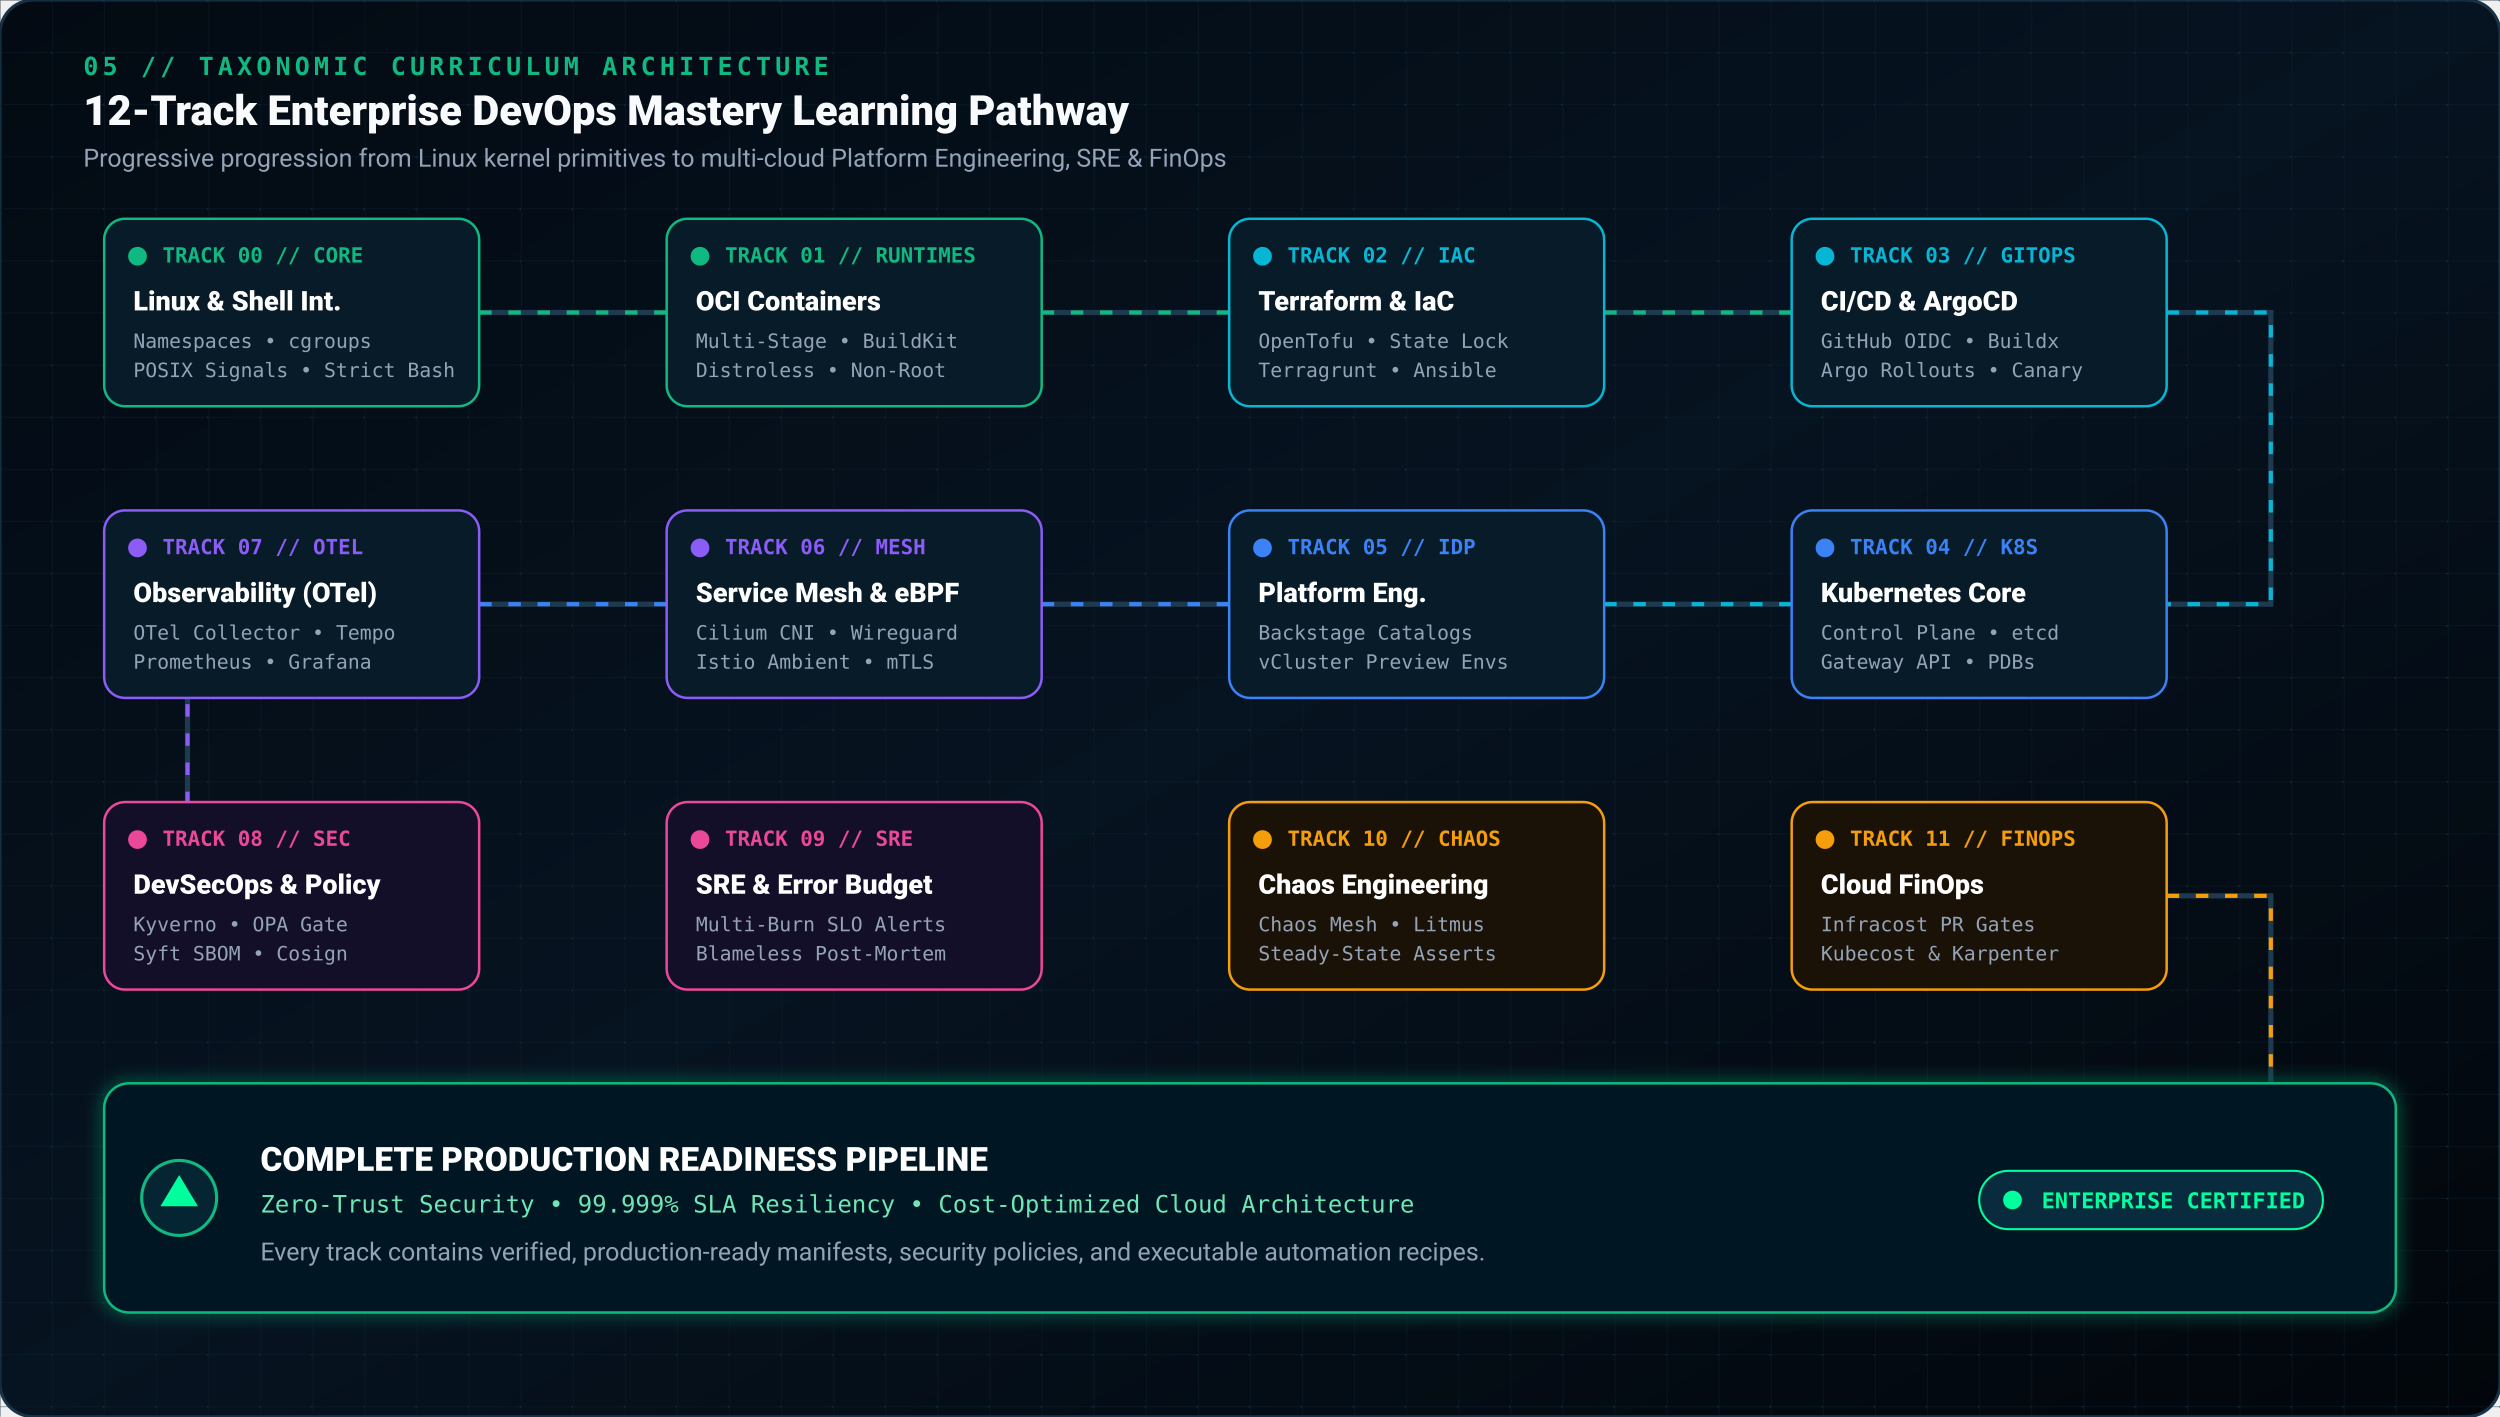
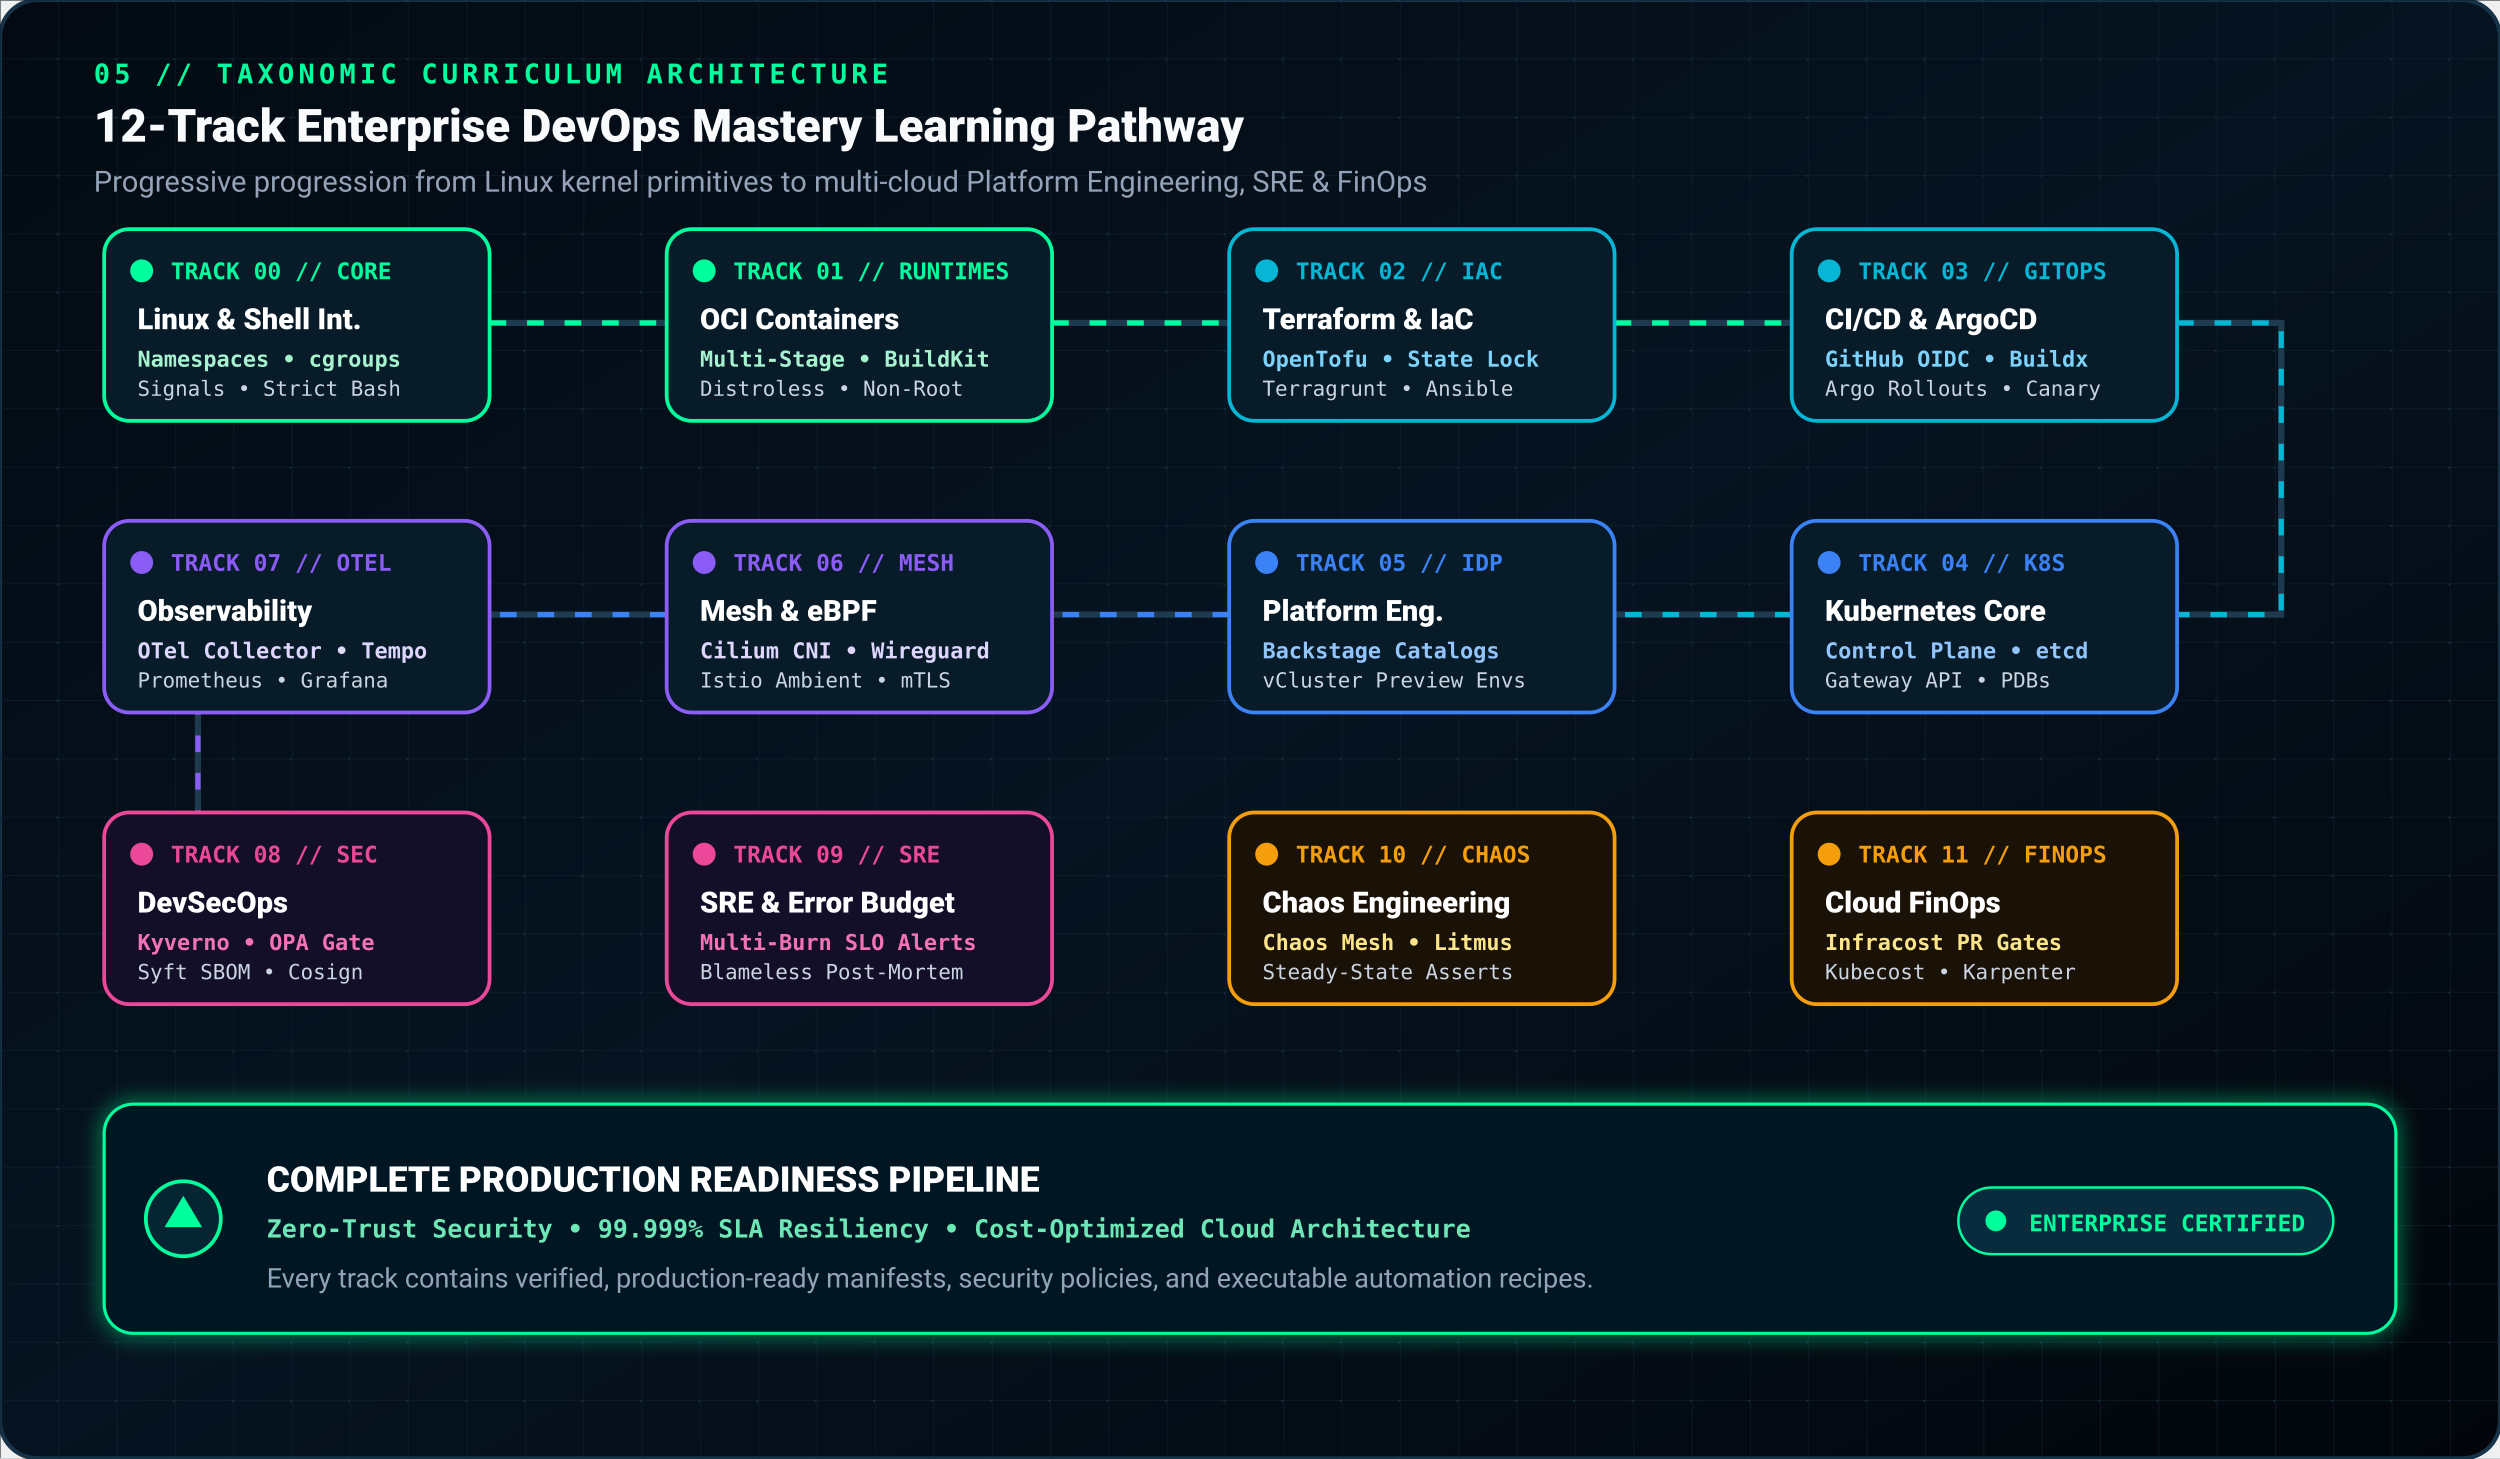
- <svg xmlns="http://www.w3.org/2000/svg" viewBox="0 0 1200 680" width="100%" height="100%">
+ <svg xmlns="http://www.w3.org/2000/svg" viewBox="0 0 1200 700" width="100%" height="100%">
  <defs>
    <linearGradient id="mapBg" x1="0%" y1="0%" x2="100%" y2="100%">
      <stop offset="0%" stop-color="#030a12" />
      <stop offset="50%" stop-color="#061320" />
      <stop offset="100%" stop-color="#02060b" />
    </linearGradient>
-     <linearGradient id="gradFnd" x1="0%" y1="0%" x2="100%" y2="0%">
-       <stop offset="0%" stop-color="#10B981" />
-       <stop offset="100%" stop-color="#06B6D4" />
-     </linearGradient>
-     <linearGradient id="gradInfra" x1="0%" y1="0%" x2="100%" y2="0%">
-       <stop offset="0%" stop-color="#06B6D4" />
-       <stop offset="100%" stop-color="#3B82F6" />
-     </linearGradient>
-     <linearGradient id="gradPlatform" x1="0%" y1="0%" x2="100%" y2="0%">
-       <stop offset="0%" stop-color="#3B82F6" />
-       <stop offset="100%" stop-color="#8B5CF6" />
-     </linearGradient>
-     <linearGradient id="gradSecSre" x1="0%" y1="0%" x2="100%" y2="0%">
-       <stop offset="0%" stop-color="#8B5CF6" />
-       <stop offset="100%" stop-color="#EC4899" />
-     </linearGradient>
-     <linearGradient id="gradFinChaos" x1="0%" y1="0%" x2="100%" y2="0%">
-       <stop offset="0%" stop-color="#EC4899" />
-       <stop offset="100%" stop-color="#F59E0B" />
-     </linearGradient>
+     <pattern id="gridNet" width="28" height="28" patternUnits="userSpaceOnUse">
+       <path d="M 28 0 L 0 0 0 28" fill="none" stroke="#0e2333" stroke-width="0.75" />
+       <circle cx="28" cy="0" r="1" fill="#1e3a4e" />
+     </pattern>
    <filter id="glowMap" x="-30%" y="-30%" width="160%" height="160%">
-       <feGaussianBlur stdDeviation="4" result="blur" />
+       <feGaussianBlur stdDeviation="5" result="blur" />
      <feComposite in="SourceGraphic" in2="blur" operator="over" />
    </filter>
-     <pattern id="gridNet" width="25" height="25" patternUnits="userSpaceOnUse">
-       <path d="M 25 0 L 0 0 0 25" fill="none" stroke="#0e2333" stroke-width="0.5" />
-       <circle cx="25" cy="0" r="0.75" fill="#1e3a4e" />
-     </pattern>
  </defs>
  <style>
    @keyframes pulseDot {
-       0%, 100% { opacity: 0.4; transform: scale(1); }
-       50% { opacity: 1; transform: scale(1.3); filter: drop-shadow(0 0 6px #10B981); }
+       0%, 100% { opacity: 0.5; transform: scale(1); }
+       50% { opacity: 1; transform: scale(1.3); filter: drop-shadow(0 0 8px #00FF9D); }
    }
    @keyframes lineFlow {
      0% { stroke-dashoffset: 0; }
      100% { stroke-dashoffset: -120; }
    }
    .flow-line {
-       stroke-dasharray: 6 8;
-       animation: lineFlow 4s linear infinite;
-     }
-     .flow-fast {
      stroke-dasharray: 8 10;
-       animation: lineFlow 2.5s linear infinite;
+       animation: lineFlow 3.5s linear infinite;
    }
    .node-pulse {
      transform-origin: center;
      animation: pulseDot 3s ease-in-out infinite;
    }
    .mono { font-family: 'JetBrains Mono', 'Fira Code', monospace; }
    .sans { font-family: -apple-system, BlinkMacSystemFont, 'Segoe UI', Roboto, sans-serif; }
  </style>
-   <rect width="1200" height="680" rx="16" fill="url(#mapBg)" stroke="#163347" stroke-width="1.5" />
-   <rect width="1200" height="680" fill="url(#gridNet)" opacity="0.7" />
-   <g transform="translate(40, 36)">
-     <text x="0" y="0" fill="#10B981" class="mono" font-size="12" font-weight="700" letter-spacing="2">05 // TAXONOMIC CURRICULUM ARCHITECTURE</text>
-     <text x="0" y="24" fill="#F8FAFC" class="sans" font-size="20" font-weight="800">12-Track Enterprise DevOps Mastery Learning Pathway</text>
-     <text x="0" y="44" fill="#94A3B8" class="sans" font-size="12">Progressive progression from Linux kernel primitives to multi-cloud Platform Engineering, SRE &amp; FinOps</text>
+   <rect width="1200" height="700" rx="18" fill="url(#mapBg)" stroke="#163347" stroke-width="2" />
+   <rect width="1200" height="700" fill="url(#gridNet)" opacity="0.7" />
+   <g transform="translate(45, 40)">
+     <text x="0" y="0" fill="#00FF9D" class="mono" font-size="13" font-weight="800" letter-spacing="2">05 // TAXONOMIC CURRICULUM ARCHITECTURE</text>
+     <text x="0" y="28" fill="#F8FAFC" class="sans" font-size="22" font-weight="900">12-Track Enterprise DevOps Mastery Learning Pathway</text>
+     <text x="0" y="52" fill="#94A3B8" class="sans" font-size="14">Progressive progression from Linux kernel primitives to multi-cloud Platform Engineering, SRE &amp; FinOps</text>
  </g>
-   <g stroke="#1e3a4e" stroke-width="2.5" fill="none">
-     <path d="M 230 150 L 320 150" />
-     <path d="M 500 150 L 590 150" />
-     <path d="M 770 150 L 860 150" />
-     <path d="M 1040 150 L 1090 150 L 1090 290 L 1040 290" />
-     <path d="M 860 290 L 770 290" />
-     <path d="M 590 290 L 500 290" />
-     <path d="M 320 290 L 230 290" />
-     <path d="M 140 290 L 90 290 L 90 430 L 140 430" />
-     <path d="M 320 430 L 410 430" />
-     <path d="M 590 430 L 680 430" />
-     <path d="M 860 430 L 950 430" />
-     <path d="M 1040 430 L 1090 430 L 1090 570 L 1040 570" />
-     <path d="M 860 570 L 770 570" />
-     <path d="M 590 570 L 500 570" />
+   <g stroke="#1e3a4e" stroke-width="3" fill="none">
+     <path d="M 235 155 L 320 155" />
+     <path d="M 505 155 L 590 155" />
+     <path d="M 775 155 L 860 155" />
+     <path d="M 1045 155 L 1095 155 L 1095 295 L 1045 295" />
+     <path d="M 860 295 L 775 295" />
+     <path d="M 590 295 L 505 295" />
+     <path d="M 320 295 L 235 295" />
+     <path d="M 145 295 L 95 295 L 95 435 L 145 435" />
+     <path d="M 320 435 L 405 435" />
+     <path d="M 590 435 L 675 435" />
+     <path d="M 860 435 L 945 435" />
  </g>
-   <g stroke="#10B981" stroke-width="2" fill="none" class="flow-line">
-     <path d="M 230 150 L 320 150" />
-     <path d="M 500 150 L 590 150" />
-     <path d="M 770 150 L 860 150" />
-     <path d="M 1040 150 L 1090 150 L 1090 290 L 1040 290" stroke="#06B6D4" />
-     <path d="M 860 290 L 770 290" stroke="#06B6D4" />
-     <path d="M 590 290 L 500 290" stroke="#3B82F6" />
-     <path d="M 320 290 L 230 290" stroke="#3B82F6" />
-     <path d="M 140 290 L 90 290 L 90 430 L 140 430" stroke="#8B5CF6" />
-     <path d="M 320 430 L 410 430" stroke="#8B5CF6" />
-     <path d="M 590 430 L 680 430" stroke="#EC4899" />
-     <path d="M 860 430 L 950 430" stroke="#EC4899" />
-     <path d="M 1040 430 L 1090 430 L 1090 570 L 1040 570" stroke="#F59E0B" />
-     <path d="M 860 570 L 770 570" stroke="#F59E0B" />
-     <path d="M 590 570 L 500 570" stroke="#10B981" />
+   <g stroke="#00FF9D" stroke-width="2.5" fill="none" class="flow-line">
+     <path d="M 235 155 L 320 155" />
+     <path d="M 505 155 L 590 155" />
+     <path d="M 775 155 L 860 155" />
+     <path d="M 1045 155 L 1095 155 L 1095 295 L 1045 295" stroke="#06B6D4" />
+     <path d="M 860 295 L 775 295" stroke="#06B6D4" />
+     <path d="M 590 295 L 505 295" stroke="#3B82F6" />
+     <path d="M 320 295 L 235 295" stroke="#3B82F6" />
+     <path d="M 145 295 L 95 295 L 95 435 L 145 435" stroke="#8B5CF6" />
+     <path d="M 320 435 L 405 435" stroke="#8B5CF6" />
+     <path d="M 590 435 L 675 435" stroke="#EC4899" />
+     <path d="M 860 435 L 945 435" stroke="#F59E0B" />
  </g>
-   <g transform="translate(50, 105)">
-     <rect width="180" height="90" rx="10" fill="#071b28" stroke="#10B981" stroke-width="1.2" />
-     <circle cx="16" cy="18" r="4.5" fill="#10B981" class="node-pulse" />
-     <text x="28" y="21" fill="#10B981" class="mono" font-size="10" font-weight="700">TRACK 00 // CORE</text>
-     <text x="14" y="44" fill="#FFFFFF" class="sans" font-size="13" font-weight="800">Linux &amp; Shell Int.</text>
-     <text x="14" y="62" fill="#94A3B8" class="mono" font-size="9.5">Namespaces • cgroups</text>
-     <text x="14" y="76" fill="#94A3B8" class="mono" font-size="9.5">POSIX Signals • Strict Bash</text>
+   <g transform="translate(50, 110)">
+     <rect width="185" height="92" rx="12" fill="#071b28" stroke="#00FF9D" stroke-width="1.8" />
+     <circle cx="18" cy="20" r="5.5" fill="#00FF9D" class="node-pulse" />
+     <text x="32" y="24" fill="#00FF9D" class="mono" font-size="11" font-weight="800">TRACK 00 // CORE</text>
+     <text x="16" y="48" fill="#FFFFFF" class="sans" font-size="14" font-weight="900">Linux &amp; Shell Int.</text>
+     <text x="16" y="66" fill="#A7F3D0" class="mono" font-size="10.5" font-weight="600">Namespaces • cgroups</text>
+     <text x="16" y="80" fill="#CBD5E1" class="mono" font-size="10">Signals • Strict Bash</text>
  </g>
-   <g transform="translate(320, 105)">
-     <rect width="180" height="90" rx="10" fill="#071b28" stroke="#10B981" stroke-width="1.2" />
-     <circle cx="16" cy="18" r="4.5" fill="#10B981" />
-     <text x="28" y="21" fill="#10B981" class="mono" font-size="10" font-weight="700">TRACK 01 // RUNTIMES</text>
-     <text x="14" y="44" fill="#FFFFFF" class="sans" font-size="13" font-weight="800">OCI Containers</text>
-     <text x="14" y="62" fill="#94A3B8" class="mono" font-size="9.5">Multi-Stage • BuildKit</text>
-     <text x="14" y="76" fill="#94A3B8" class="mono" font-size="9.5">Distroless • Non-Root</text>
+   <g transform="translate(320, 110)">
+     <rect width="185" height="92" rx="12" fill="#071b28" stroke="#00FF9D" stroke-width="1.8" />
+     <circle cx="18" cy="20" r="5.5" fill="#00FF9D" />
+     <text x="32" y="24" fill="#00FF9D" class="mono" font-size="11" font-weight="800">TRACK 01 // RUNTIMES</text>
+     <text x="16" y="48" fill="#FFFFFF" class="sans" font-size="14" font-weight="900">OCI Containers</text>
+     <text x="16" y="66" fill="#A7F3D0" class="mono" font-size="10.5" font-weight="600">Multi-Stage • BuildKit</text>
+     <text x="16" y="80" fill="#CBD5E1" class="mono" font-size="10">Distroless • Non-Root</text>
  </g>
-   <g transform="translate(590, 105)">
-     <rect width="180" height="90" rx="10" fill="#071b28" stroke="#06B6D4" stroke-width="1.2" />
-     <circle cx="16" cy="18" r="4.5" fill="#06B6D4" />
-     <text x="28" y="21" fill="#06B6D4" class="mono" font-size="10" font-weight="700">TRACK 02 // IAC</text>
-     <text x="14" y="44" fill="#FFFFFF" class="sans" font-size="13" font-weight="800">Terraform &amp; IaC</text>
-     <text x="14" y="62" fill="#94A3B8" class="mono" font-size="9.5">OpenTofu • State Lock</text>
-     <text x="14" y="76" fill="#94A3B8" class="mono" font-size="9.5">Terragrunt • Ansible</text>
+   <g transform="translate(590, 110)">
+     <rect width="185" height="92" rx="12" fill="#071b28" stroke="#06B6D4" stroke-width="1.8" />
+     <circle cx="18" cy="20" r="5.5" fill="#06B6D4" />
+     <text x="32" y="24" fill="#06B6D4" class="mono" font-size="11" font-weight="800">TRACK 02 // IAC</text>
+     <text x="16" y="48" fill="#FFFFFF" class="sans" font-size="14" font-weight="900">Terraform &amp; IaC</text>
+     <text x="16" y="66" fill="#7DD3FC" class="mono" font-size="10.5" font-weight="600">OpenTofu • State Lock</text>
+     <text x="16" y="80" fill="#CBD5E1" class="mono" font-size="10">Terragrunt • Ansible</text>
  </g>
-   <g transform="translate(860, 105)">
-     <rect width="180" height="90" rx="10" fill="#071b28" stroke="#06B6D4" stroke-width="1.2" />
-     <circle cx="16" cy="18" r="4.5" fill="#06B6D4" />
-     <text x="28" y="21" fill="#06B6D4" class="mono" font-size="10" font-weight="700">TRACK 03 // GITOPS</text>
-     <text x="14" y="44" fill="#FFFFFF" class="sans" font-size="13" font-weight="800">CI/CD &amp; ArgoCD</text>
-     <text x="14" y="62" fill="#94A3B8" class="mono" font-size="9.5">GitHub OIDC • Buildx</text>
-     <text x="14" y="76" fill="#94A3B8" class="mono" font-size="9.5">Argo Rollouts • Canary</text>
+   <g transform="translate(860, 110)">
+     <rect width="185" height="92" rx="12" fill="#071b28" stroke="#06B6D4" stroke-width="1.8" />
+     <circle cx="18" cy="20" r="5.5" fill="#06B6D4" />
+     <text x="32" y="24" fill="#06B6D4" class="mono" font-size="11" font-weight="800">TRACK 03 // GITOPS</text>
+     <text x="16" y="48" fill="#FFFFFF" class="sans" font-size="14" font-weight="900">CI/CD &amp; ArgoCD</text>
+     <text x="16" y="66" fill="#7DD3FC" class="mono" font-size="10.5" font-weight="600">GitHub OIDC • Buildx</text>
+     <text x="16" y="80" fill="#CBD5E1" class="mono" font-size="10">Argo Rollouts • Canary</text>
  </g>
-   <g transform="translate(860, 245)">
-     <rect width="180" height="90" rx="10" fill="#071b28" stroke="#3B82F6" stroke-width="1.2" />
-     <circle cx="16" cy="18" r="4.5" fill="#3B82F6" />
-     <text x="28" y="21" fill="#3B82F6" class="mono" font-size="10" font-weight="700">TRACK 04 // K8S</text>
-     <text x="14" y="44" fill="#FFFFFF" class="sans" font-size="13" font-weight="800">Kubernetes Core</text>
-     <text x="14" y="62" fill="#94A3B8" class="mono" font-size="9.5">Control Plane • etcd</text>
-     <text x="14" y="76" fill="#94A3B8" class="mono" font-size="9.5">Gateway API • PDBs</text>
+   <g transform="translate(860, 250)">
+     <rect width="185" height="92" rx="12" fill="#071b28" stroke="#3B82F6" stroke-width="1.8" />
+     <circle cx="18" cy="20" r="5.5" fill="#3B82F6" />
+     <text x="32" y="24" fill="#3B82F6" class="mono" font-size="11" font-weight="800">TRACK 04 // K8S</text>
+     <text x="16" y="48" fill="#FFFFFF" class="sans" font-size="14" font-weight="900">Kubernetes Core</text>
+     <text x="16" y="66" fill="#93C5FD" class="mono" font-size="10.5" font-weight="600">Control Plane • etcd</text>
+     <text x="16" y="80" fill="#CBD5E1" class="mono" font-size="10">Gateway API • PDBs</text>
  </g>
-   <g transform="translate(590, 245)">
-     <rect width="180" height="90" rx="10" fill="#071b28" stroke="#3B82F6" stroke-width="1.2" />
-     <circle cx="16" cy="18" r="4.5" fill="#3B82F6" />
-     <text x="28" y="21" fill="#3B82F6" class="mono" font-size="10" font-weight="700">TRACK 05 // IDP</text>
-     <text x="14" y="44" fill="#FFFFFF" class="sans" font-size="13" font-weight="800">Platform Eng.</text>
-     <text x="14" y="62" fill="#94A3B8" class="mono" font-size="9.5">Backstage Catalogs</text>
-     <text x="14" y="76" fill="#94A3B8" class="mono" font-size="9.5">vCluster Preview Envs</text>
+   <g transform="translate(590, 250)">
+     <rect width="185" height="92" rx="12" fill="#071b28" stroke="#3B82F6" stroke-width="1.8" />
+     <circle cx="18" cy="20" r="5.5" fill="#3B82F6" />
+     <text x="32" y="24" fill="#3B82F6" class="mono" font-size="11" font-weight="800">TRACK 05 // IDP</text>
+     <text x="16" y="48" fill="#FFFFFF" class="sans" font-size="14" font-weight="900">Platform Eng.</text>
+     <text x="16" y="66" fill="#93C5FD" class="mono" font-size="10.5" font-weight="600">Backstage Catalogs</text>
+     <text x="16" y="80" fill="#CBD5E1" class="mono" font-size="10">vCluster Preview Envs</text>
  </g>
-   <g transform="translate(320, 245)">
-     <rect width="180" height="90" rx="10" fill="#071b28" stroke="#8B5CF6" stroke-width="1.2" />
-     <circle cx="16" cy="18" r="4.5" fill="#8B5CF6" />
-     <text x="28" y="21" fill="#8B5CF6" class="mono" font-size="10" font-weight="700">TRACK 06 // MESH</text>
-     <text x="14" y="44" fill="#FFFFFF" class="sans" font-size="13" font-weight="800">Service Mesh &amp; eBPF</text>
-     <text x="14" y="62" fill="#94A3B8" class="mono" font-size="9.5">Cilium CNI • Wireguard</text>
-     <text x="14" y="76" fill="#94A3B8" class="mono" font-size="9.5">Istio Ambient • mTLS</text>
+   <g transform="translate(320, 250)">
+     <rect width="185" height="92" rx="12" fill="#071b28" stroke="#8B5CF6" stroke-width="1.8" />
+     <circle cx="18" cy="20" r="5.5" fill="#8B5CF6" />
+     <text x="32" y="24" fill="#8B5CF6" class="mono" font-size="11" font-weight="800">TRACK 06 // MESH</text>
+     <text x="16" y="48" fill="#FFFFFF" class="sans" font-size="14" font-weight="900">Mesh &amp; eBPF</text>
+     <text x="16" y="66" fill="#DDD6FE" class="mono" font-size="10.5" font-weight="600">Cilium CNI • Wireguard</text>
+     <text x="16" y="80" fill="#CBD5E1" class="mono" font-size="10">Istio Ambient • mTLS</text>
  </g>
-   <g transform="translate(50, 245)">
-     <rect width="180" height="90" rx="10" fill="#071b28" stroke="#8B5CF6" stroke-width="1.2" />
-     <circle cx="16" cy="18" r="4.5" fill="#8B5CF6" />
-     <text x="28" y="21" fill="#8B5CF6" class="mono" font-size="10" font-weight="700">TRACK 07 // OTEL</text>
-     <text x="14" y="44" fill="#FFFFFF" class="sans" font-size="13" font-weight="800">Observability (OTel)</text>
-     <text x="14" y="62" fill="#94A3B8" class="mono" font-size="9.5">OTel Collector • Tempo</text>
-     <text x="14" y="76" fill="#94A3B8" class="mono" font-size="9.5">Prometheus • Grafana</text>
+   <g transform="translate(50, 250)">
+     <rect width="185" height="92" rx="12" fill="#071b28" stroke="#8B5CF6" stroke-width="1.8" />
+     <circle cx="18" cy="20" r="5.5" fill="#8B5CF6" />
+     <text x="32" y="24" fill="#8B5CF6" class="mono" font-size="11" font-weight="800">TRACK 07 // OTEL</text>
+     <text x="16" y="48" fill="#FFFFFF" class="sans" font-size="14" font-weight="900">Observability</text>
+     <text x="16" y="66" fill="#DDD6FE" class="mono" font-size="10.5" font-weight="600">OTel Collector • Tempo</text>
+     <text x="16" y="80" fill="#CBD5E1" class="mono" font-size="10">Prometheus • Grafana</text>
  </g>
-   <g transform="translate(50, 385)">
-     <rect width="180" height="90" rx="10" fill="#140f29" stroke="#EC4899" stroke-width="1.2" />
-     <circle cx="16" cy="18" r="4.5" fill="#EC4899" />
-     <text x="28" y="21" fill="#EC4899" class="mono" font-size="10" font-weight="700">TRACK 08 // SEC</text>
-     <text x="14" y="44" fill="#FFFFFF" class="sans" font-size="13" font-weight="800">DevSecOps &amp; Policy</text>
-     <text x="14" y="62" fill="#94A3B8" class="mono" font-size="9.5">Kyverno • OPA Gate</text>
-     <text x="14" y="76" fill="#94A3B8" class="mono" font-size="9.5">Syft SBOM • Cosign</text>
+   <g transform="translate(50, 390)">
+     <rect width="185" height="92" rx="12" fill="#140f29" stroke="#EC4899" stroke-width="1.8" />
+     <circle cx="18" cy="20" r="5.5" fill="#EC4899" />
+     <text x="32" y="24" fill="#EC4899" class="mono" font-size="11" font-weight="800">TRACK 08 // SEC</text>
+     <text x="16" y="48" fill="#FFFFFF" class="sans" font-size="14" font-weight="900">DevSecOps</text>
+     <text x="16" y="66" fill="#F472B6" class="mono" font-size="10.5" font-weight="600">Kyverno • OPA Gate</text>
+     <text x="16" y="80" fill="#CBD5E1" class="mono" font-size="10">Syft SBOM • Cosign</text>
  </g>
-   <g transform="translate(320, 385)">
-     <rect width="180" height="90" rx="10" fill="#140f29" stroke="#EC4899" stroke-width="1.2" />
-     <circle cx="16" cy="18" r="4.5" fill="#EC4899" />
-     <text x="28" y="21" fill="#EC4899" class="mono" font-size="10" font-weight="700">TRACK 09 // SRE</text>
-     <text x="14" y="44" fill="#FFFFFF" class="sans" font-size="13" font-weight="800">SRE &amp; Error Budget</text>
-     <text x="14" y="62" fill="#94A3B8" class="mono" font-size="9.5">Multi-Burn SLO Alerts</text>
-     <text x="14" y="76" fill="#94A3B8" class="mono" font-size="9.5">Blameless Post-Mortem</text>
+   <g transform="translate(320, 390)">
+     <rect width="185" height="92" rx="12" fill="#140f29" stroke="#EC4899" stroke-width="1.8" />
+     <circle cx="18" cy="20" r="5.5" fill="#EC4899" />
+     <text x="32" y="24" fill="#EC4899" class="mono" font-size="11" font-weight="800">TRACK 09 // SRE</text>
+     <text x="16" y="48" fill="#FFFFFF" class="sans" font-size="14" font-weight="900">SRE &amp; Error Budget</text>
+     <text x="16" y="66" fill="#F472B6" class="mono" font-size="10.5" font-weight="600">Multi-Burn SLO Alerts</text>
+     <text x="16" y="80" fill="#CBD5E1" class="mono" font-size="10">Blameless Post-Mortem</text>
  </g>
-   <g transform="translate(590, 385)">
-     <rect width="180" height="90" rx="10" fill="#1b1207" stroke="#F59E0B" stroke-width="1.2" />
-     <circle cx="16" cy="18" r="4.5" fill="#F59E0B" />
-     <text x="28" y="21" fill="#F59E0B" class="mono" font-size="10" font-weight="700">TRACK 10 // CHAOS</text>
-     <text x="14" y="44" fill="#FFFFFF" class="sans" font-size="13" font-weight="800">Chaos Engineering</text>
-     <text x="14" y="62" fill="#94A3B8" class="mono" font-size="9.5">Chaos Mesh • Litmus</text>
-     <text x="14" y="76" fill="#94A3B8" class="mono" font-size="9.5">Steady-State Asserts</text>
+   <g transform="translate(590, 390)">
+     <rect width="185" height="92" rx="12" fill="#1b1207" stroke="#F59E0B" stroke-width="1.8" />
+     <circle cx="18" cy="20" r="5.5" fill="#F59E0B" />
+     <text x="32" y="24" fill="#F59E0B" class="mono" font-size="11" font-weight="800">TRACK 10 // CHAOS</text>
+     <text x="16" y="48" fill="#FFFFFF" class="sans" font-size="14" font-weight="900">Chaos Engineering</text>
+     <text x="16" y="66" fill="#FDE68A" class="mono" font-size="10.5" font-weight="600">Chaos Mesh • Litmus</text>
+     <text x="16" y="80" fill="#CBD5E1" class="mono" font-size="10">Steady-State Asserts</text>
  </g>
-   <g transform="translate(860, 385)">
-     <rect width="180" height="90" rx="10" fill="#1b1207" stroke="#F59E0B" stroke-width="1.2" />
-     <circle cx="16" cy="18" r="4.5" fill="#F59E0B" />
-     <text x="28" y="21" fill="#F59E0B" class="mono" font-size="10" font-weight="700">TRACK 11 // FINOPS</text>
-     <text x="14" y="44" fill="#FFFFFF" class="sans" font-size="13" font-weight="800">Cloud FinOps</text>
-     <text x="14" y="62" fill="#94A3B8" class="mono" font-size="9.5">Infracost PR Gates</text>
-     <text x="14" y="76" fill="#94A3B8" class="mono" font-size="9.5">Kubecost &amp; Karpenter</text>
+   <g transform="translate(860, 390)">
+     <rect width="185" height="92" rx="12" fill="#1b1207" stroke="#F59E0B" stroke-width="1.8" />
+     <circle cx="18" cy="20" r="5.5" fill="#F59E0B" />
+     <text x="32" y="24" fill="#F59E0B" class="mono" font-size="11" font-weight="800">TRACK 11 // FINOPS</text>
+     <text x="16" y="48" fill="#FFFFFF" class="sans" font-size="14" font-weight="900">Cloud FinOps</text>
+     <text x="16" y="66" fill="#FDE68A" class="mono" font-size="10.5" font-weight="600">Infracost PR Gates</text>
+     <text x="16" y="80" fill="#CBD5E1" class="mono" font-size="10">Kubecost • Karpenter</text>
  </g>
-   <g transform="translate(50, 520)">
-     <rect width="1100" height="110" rx="12" fill="#051522" stroke="#10B981" stroke-width="1.2" filter="url(#glowMap)" />
-     <circle cx="36" cy="55" r="18" fill="#062533" stroke="#10B981" stroke-width="1.5" />
-     <polygon points="36,44 45,59 27,59" fill="#00FF9D" />
-     <text x="75" y="42" fill="#FFFFFF" class="sans" font-size="16" font-weight="800">COMPLETE PRODUCTION READINESS PIPELINE</text>
-     <text x="75" y="62" fill="#6EE7B7" class="mono" font-size="11.5">Zero-Trust Security • 99.999% SLA Resiliency • Cost-Optimized Cloud Architecture</text>
-     <text x="75" y="85" fill="#94A3B8" class="sans" font-size="12">Every track contains verified, production-ready manifests, security policies, and executable automation recipes.</text>
-     <g transform="translate(900, 42)">
-       <rect width="165" height="28" rx="14" fill="#082b3d" stroke="#00FF9D" stroke-width="1" />
-       <circle cx="16" cy="14" r="4.5" fill="#00FF9D" class="node-pulse" />
-       <text x="30" y="18" fill="#00FF9D" class="mono" font-size="10.5" font-weight="700">ENTERPRISE CERTIFIED</text>
+   <g transform="translate(50, 530)">
+     <rect width="1100" height="110" rx="14" fill="#051522" stroke="#00FF9D" stroke-width="1.5" filter="url(#glowMap)" />
+     <circle cx="38" cy="55" r="18" fill="#062533" stroke="#00FF9D" stroke-width="1.8" />
+     <polygon points="38,44 47,59 29,59" fill="#00FF9D" />
+     <text x="78" y="42" fill="#FFFFFF" class="sans" font-size="17" font-weight="900">COMPLETE PRODUCTION READINESS PIPELINE</text>
+     <text x="78" y="64" fill="#6EE7B7" class="mono" font-size="12" font-weight="700">Zero-Trust Security • 99.999% SLA Resiliency • Cost-Optimized Cloud Architecture</text>
+     <text x="78" y="88" fill="#94A3B8" class="sans" font-size="13">Every track contains verified, production-ready manifests, security policies, and executable automation recipes.</text>
+     <g transform="translate(890, 40)">
+       <rect width="180" height="32" rx="16" fill="#082b3d" stroke="#00FF9D" stroke-width="1.2" />
+       <circle cx="18" cy="16" r="5" fill="#00FF9D" class="node-pulse" />
+       <text x="34" y="21" fill="#00FF9D" class="mono" font-size="11" font-weight="800">ENTERPRISE CERTIFIED</text>
    </g>
  </g>
</svg>
